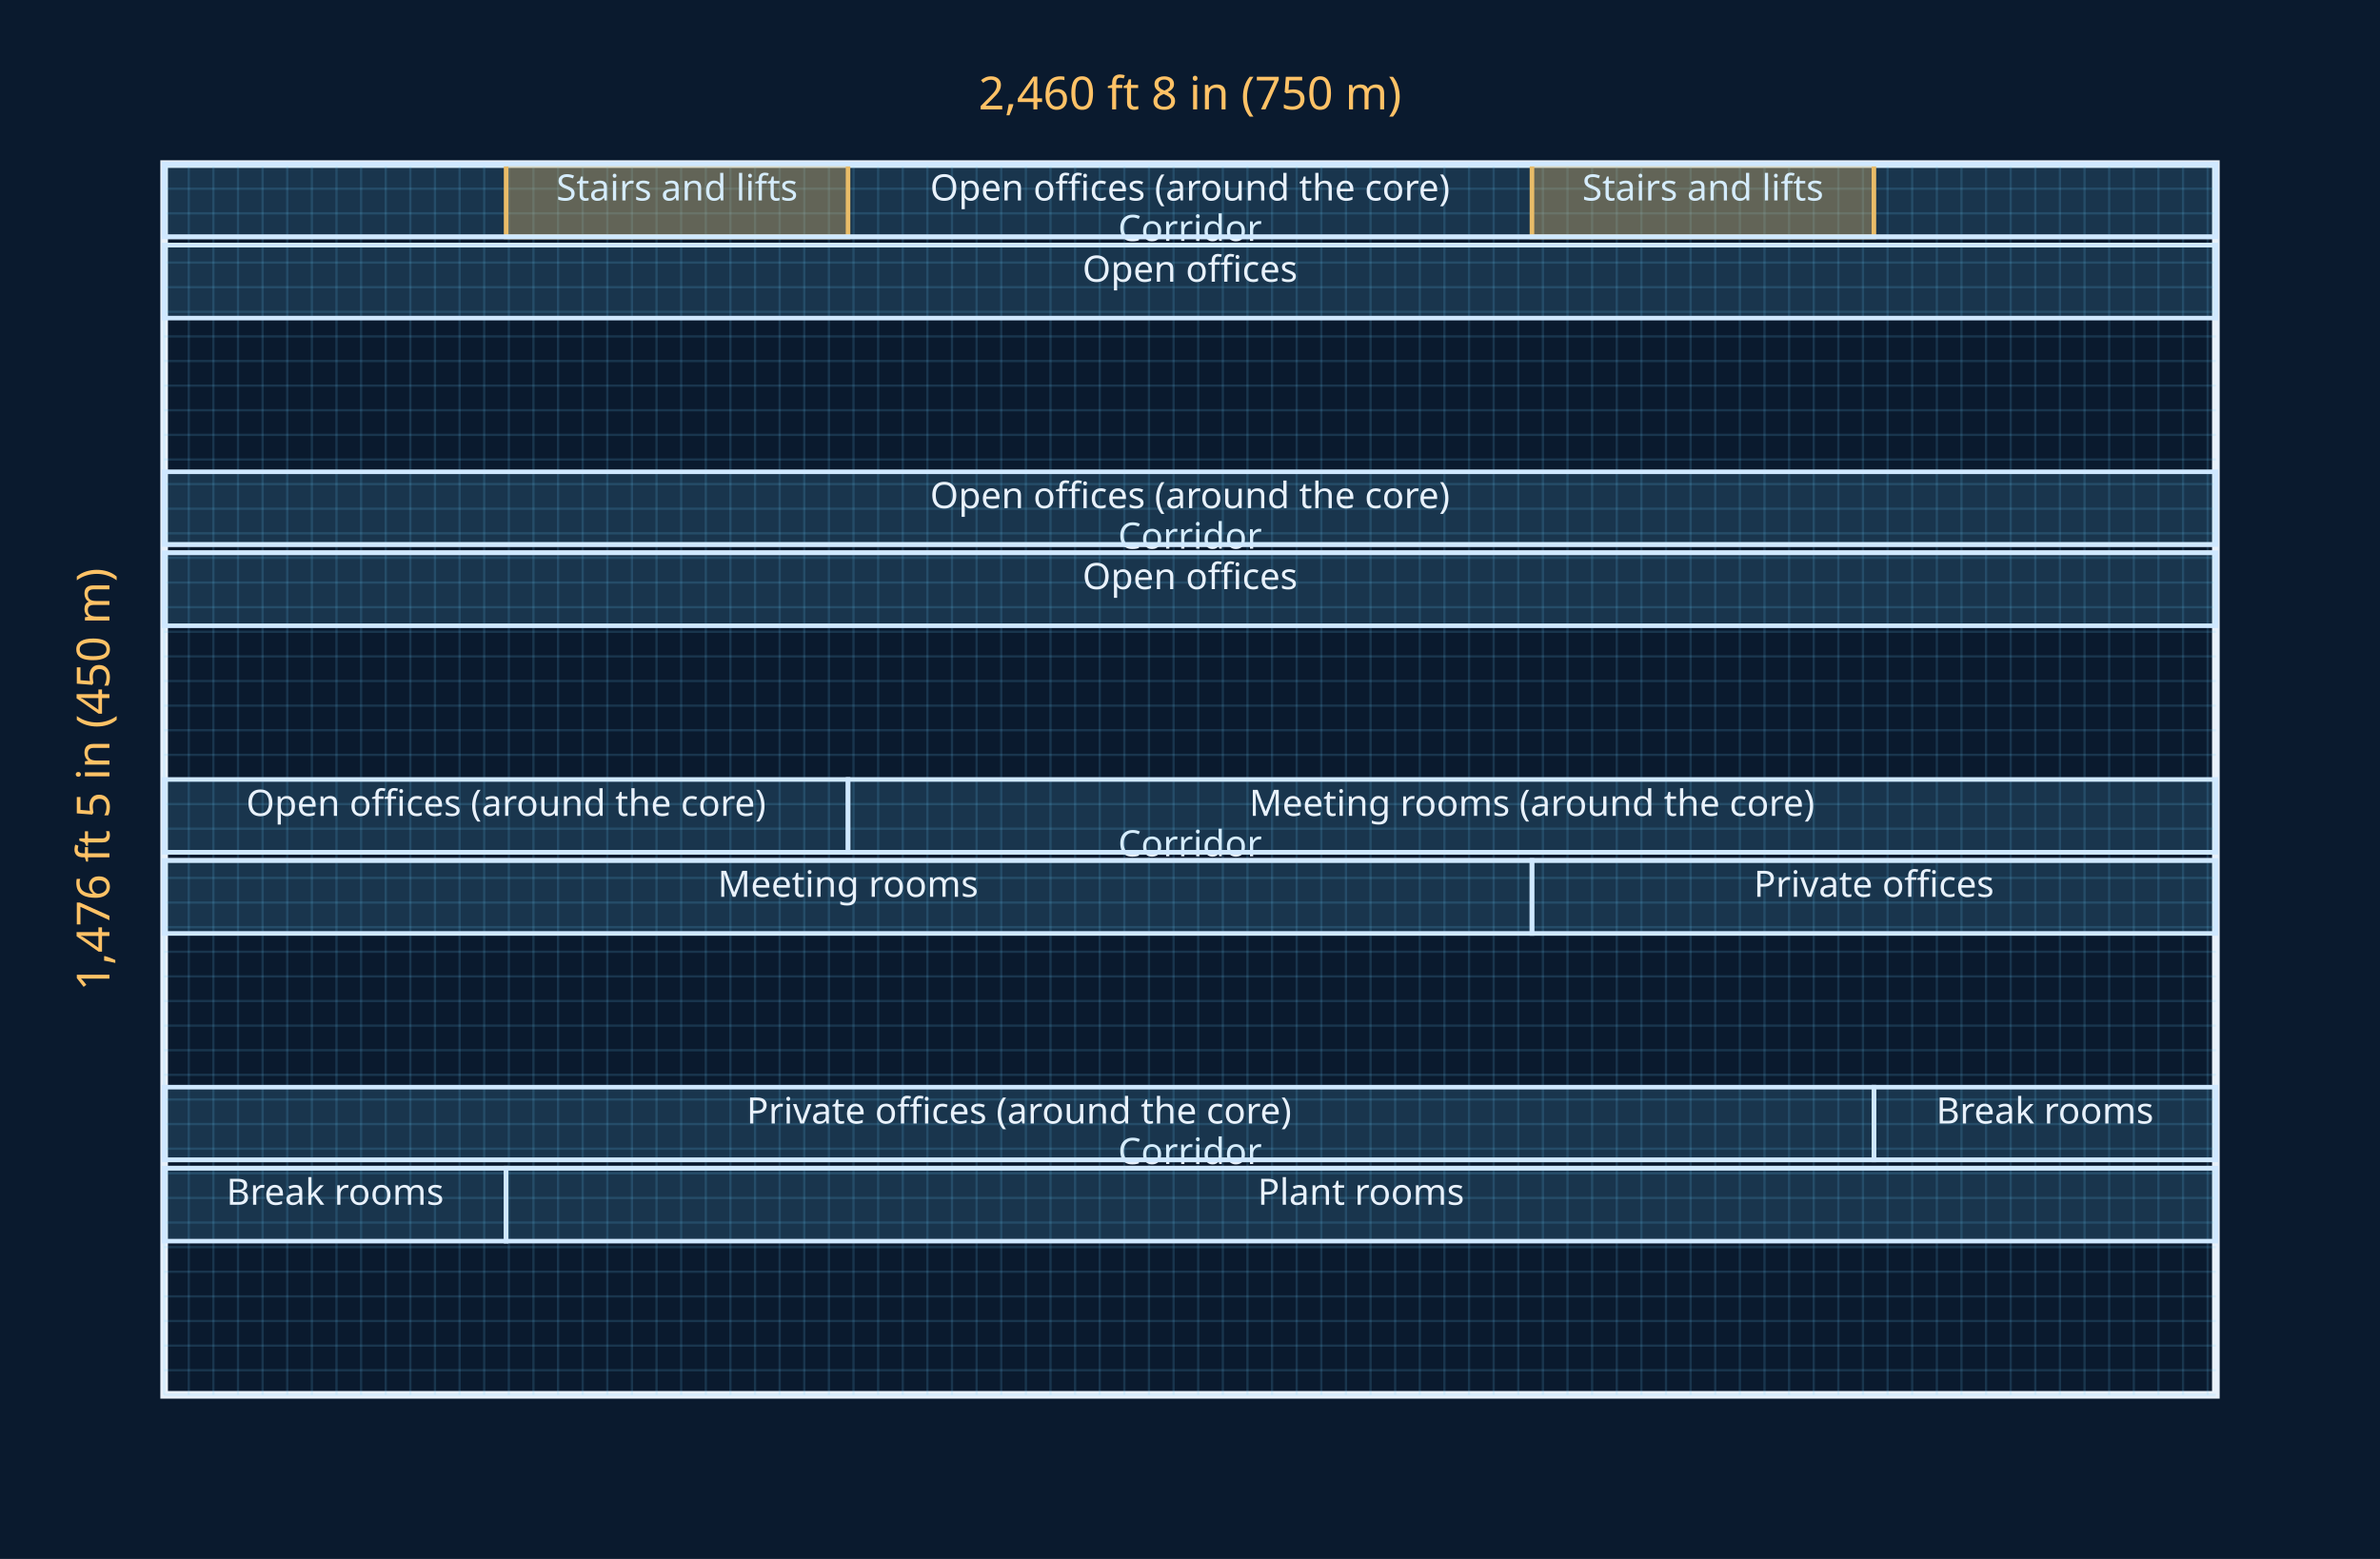
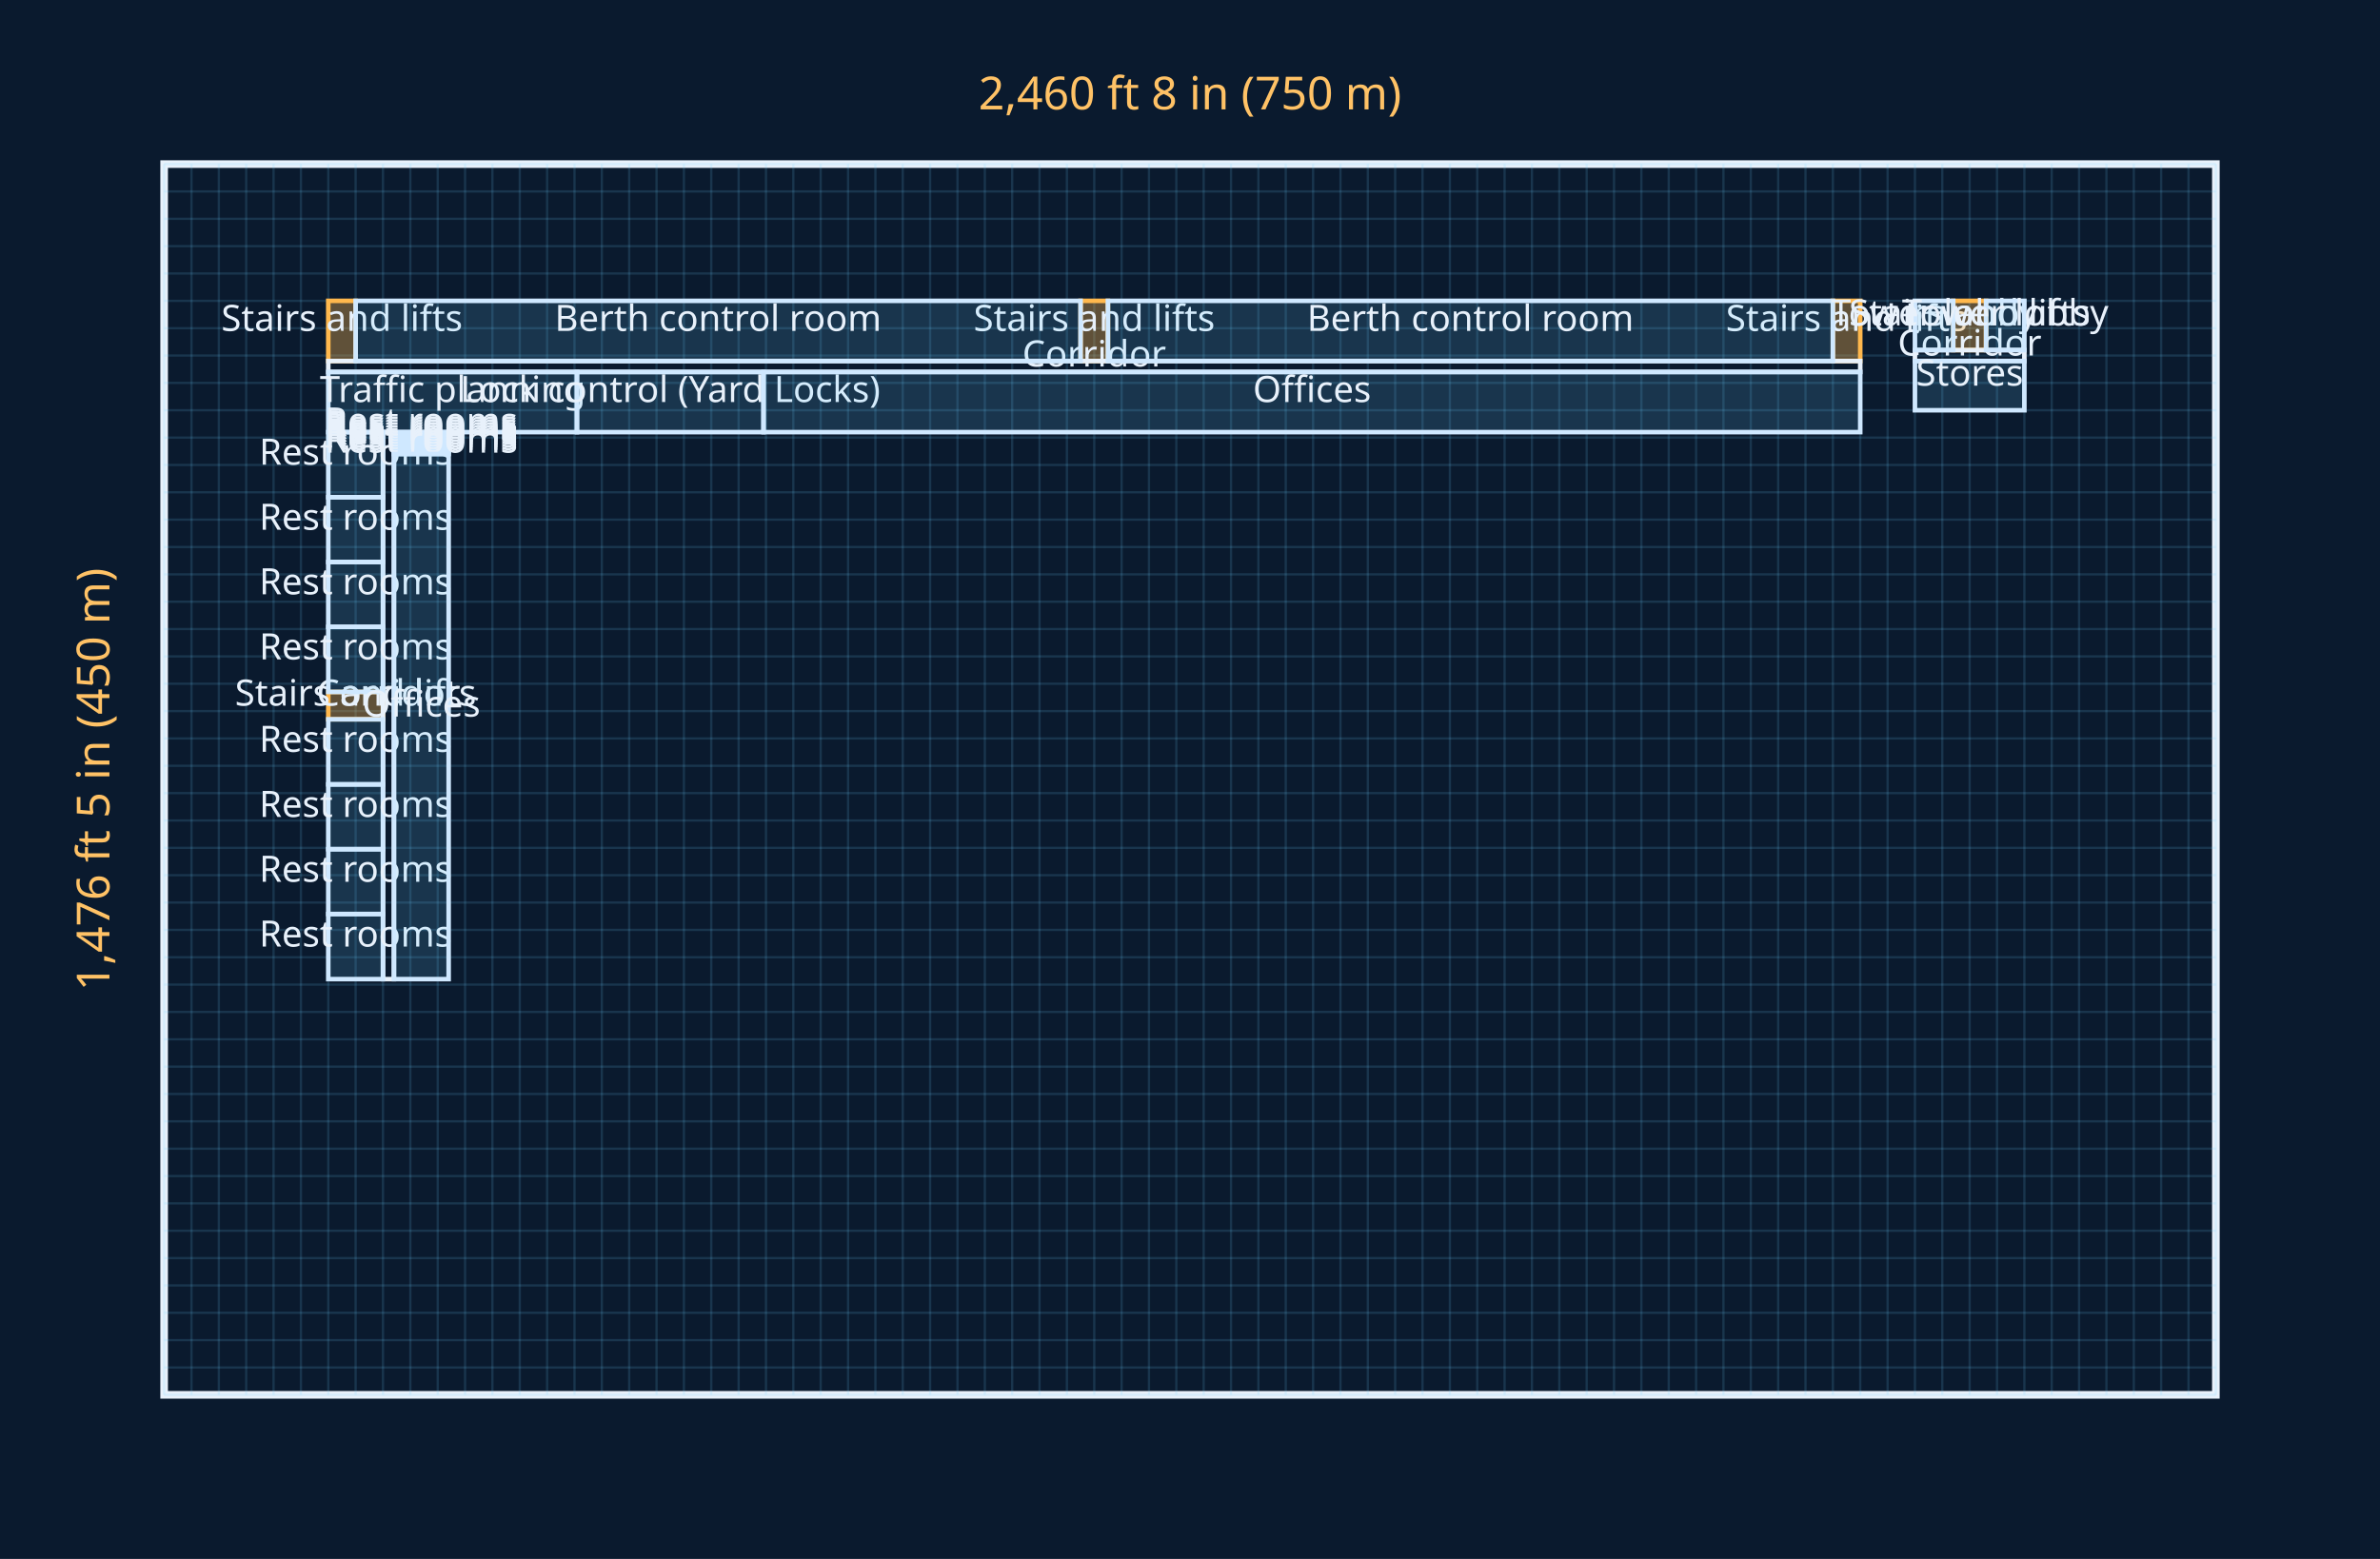
<svg xmlns="http://www.w3.org/2000/svg" viewBox="-60.0 -60.0 870.0 570.0" font-family="Segoe UI, sans-serif">
  <rect x="-60.0" y="-60.0" width="870.0" height="570.0" fill="#0a1a2e" />
  <rect x="0" y="0" width="750.0" height="450.0" fill="none" stroke="#e8f1fb" stroke-width="2.78" />
  <line x1="0.0" y1="0" x2="0.0" y2="450.0" stroke="#6fd0ff" stroke-opacity=".15" stroke-width="0.83" />
-   <line x1="9.0" y1="0" x2="9.0" y2="450.0" stroke="#6fd0ff" stroke-opacity=".15" stroke-width="0.83" />
-   <line x1="18.0" y1="0" x2="18.0" y2="450.0" stroke="#6fd0ff" stroke-opacity=".15" stroke-width="0.83" />
-   <line x1="27.0" y1="0" x2="27.0" y2="450.0" stroke="#6fd0ff" stroke-opacity=".15" stroke-width="0.83" />
-   <line x1="36.0" y1="0" x2="36.0" y2="450.0" stroke="#6fd0ff" stroke-opacity=".15" stroke-width="0.83" />
-   <line x1="45.0" y1="0" x2="45.0" y2="450.0" stroke="#6fd0ff" stroke-opacity=".15" stroke-width="0.83" />
-   <line x1="54.0" y1="0" x2="54.0" y2="450.0" stroke="#6fd0ff" stroke-opacity=".15" stroke-width="0.83" />
-   <line x1="63.0" y1="0" x2="63.0" y2="450.0" stroke="#6fd0ff" stroke-opacity=".15" stroke-width="0.83" />
-   <line x1="72.0" y1="0" x2="72.0" y2="450.0" stroke="#6fd0ff" stroke-opacity=".15" stroke-width="0.83" />
-   <line x1="81.0" y1="0" x2="81.0" y2="450.0" stroke="#6fd0ff" stroke-opacity=".15" stroke-width="0.83" />
+   <line x1="10.0" y1="0" x2="10.0" y2="450.0" stroke="#6fd0ff" stroke-opacity=".15" stroke-width="0.83" />
+   <line x1="20.0" y1="0" x2="20.0" y2="450.0" stroke="#6fd0ff" stroke-opacity=".15" stroke-width="0.83" />
+   <line x1="30.0" y1="0" x2="30.0" y2="450.0" stroke="#6fd0ff" stroke-opacity=".15" stroke-width="0.83" />
+   <line x1="40.0" y1="0" x2="40.0" y2="450.0" stroke="#6fd0ff" stroke-opacity=".15" stroke-width="0.83" />
+   <line x1="50.0" y1="0" x2="50.0" y2="450.0" stroke="#6fd0ff" stroke-opacity=".15" stroke-width="0.83" />
+   <line x1="60.0" y1="0" x2="60.0" y2="450.0" stroke="#6fd0ff" stroke-opacity=".15" stroke-width="0.83" />
+   <line x1="70.0" y1="0" x2="70.0" y2="450.0" stroke="#6fd0ff" stroke-opacity=".15" stroke-width="0.83" />
+   <line x1="80.0" y1="0" x2="80.0" y2="450.0" stroke="#6fd0ff" stroke-opacity=".15" stroke-width="0.83" />
  <line x1="90.0" y1="0" x2="90.0" y2="450.0" stroke="#6fd0ff" stroke-opacity=".15" stroke-width="0.83" />
-   <line x1="99.0" y1="0" x2="99.0" y2="450.0" stroke="#6fd0ff" stroke-opacity=".15" stroke-width="0.83" />
-   <line x1="108.0" y1="0" x2="108.0" y2="450.0" stroke="#6fd0ff" stroke-opacity=".15" stroke-width="0.83" />
-   <line x1="117.0" y1="0" x2="117.0" y2="450.0" stroke="#6fd0ff" stroke-opacity=".15" stroke-width="0.83" />
-   <line x1="126.0" y1="0" x2="126.0" y2="450.0" stroke="#6fd0ff" stroke-opacity=".15" stroke-width="0.83" />
-   <line x1="135.0" y1="0" x2="135.0" y2="450.0" stroke="#6fd0ff" stroke-opacity=".15" stroke-width="0.83" />
-   <line x1="144.0" y1="0" x2="144.0" y2="450.0" stroke="#6fd0ff" stroke-opacity=".15" stroke-width="0.83" />
-   <line x1="153.0" y1="0" x2="153.0" y2="450.0" stroke="#6fd0ff" stroke-opacity=".15" stroke-width="0.83" />
-   <line x1="162.0" y1="0" x2="162.0" y2="450.0" stroke="#6fd0ff" stroke-opacity=".15" stroke-width="0.83" />
-   <line x1="171.0" y1="0" x2="171.0" y2="450.0" stroke="#6fd0ff" stroke-opacity=".15" stroke-width="0.83" />
+   <line x1="100.0" y1="0" x2="100.0" y2="450.0" stroke="#6fd0ff" stroke-opacity=".15" stroke-width="0.83" />
+   <line x1="110.0" y1="0" x2="110.0" y2="450.0" stroke="#6fd0ff" stroke-opacity=".15" stroke-width="0.83" />
+   <line x1="120.0" y1="0" x2="120.0" y2="450.0" stroke="#6fd0ff" stroke-opacity=".15" stroke-width="0.83" />
+   <line x1="130.0" y1="0" x2="130.0" y2="450.0" stroke="#6fd0ff" stroke-opacity=".15" stroke-width="0.83" />
+   <line x1="140.0" y1="0" x2="140.0" y2="450.0" stroke="#6fd0ff" stroke-opacity=".15" stroke-width="0.83" />
+   <line x1="150.0" y1="0" x2="150.0" y2="450.0" stroke="#6fd0ff" stroke-opacity=".15" stroke-width="0.83" />
+   <line x1="160.0" y1="0" x2="160.0" y2="450.0" stroke="#6fd0ff" stroke-opacity=".15" stroke-width="0.83" />
+   <line x1="170.0" y1="0" x2="170.0" y2="450.0" stroke="#6fd0ff" stroke-opacity=".15" stroke-width="0.83" />
  <line x1="180.0" y1="0" x2="180.0" y2="450.0" stroke="#6fd0ff" stroke-opacity=".15" stroke-width="0.83" />
-   <line x1="189.0" y1="0" x2="189.0" y2="450.0" stroke="#6fd0ff" stroke-opacity=".15" stroke-width="0.83" />
-   <line x1="198.0" y1="0" x2="198.0" y2="450.0" stroke="#6fd0ff" stroke-opacity=".15" stroke-width="0.83" />
-   <line x1="207.0" y1="0" x2="207.0" y2="450.0" stroke="#6fd0ff" stroke-opacity=".15" stroke-width="0.83" />
-   <line x1="216.0" y1="0" x2="216.0" y2="450.0" stroke="#6fd0ff" stroke-opacity=".15" stroke-width="0.83" />
-   <line x1="225.0" y1="0" x2="225.0" y2="450.0" stroke="#6fd0ff" stroke-opacity=".15" stroke-width="0.83" />
-   <line x1="234.0" y1="0" x2="234.0" y2="450.0" stroke="#6fd0ff" stroke-opacity=".15" stroke-width="0.83" />
-   <line x1="243.0" y1="0" x2="243.0" y2="450.0" stroke="#6fd0ff" stroke-opacity=".15" stroke-width="0.83" />
-   <line x1="252.0" y1="0" x2="252.0" y2="450.0" stroke="#6fd0ff" stroke-opacity=".15" stroke-width="0.83" />
-   <line x1="261.0" y1="0" x2="261.0" y2="450.0" stroke="#6fd0ff" stroke-opacity=".15" stroke-width="0.83" />
+   <line x1="190.0" y1="0" x2="190.0" y2="450.0" stroke="#6fd0ff" stroke-opacity=".15" stroke-width="0.83" />
+   <line x1="200.0" y1="0" x2="200.0" y2="450.0" stroke="#6fd0ff" stroke-opacity=".15" stroke-width="0.83" />
+   <line x1="210.0" y1="0" x2="210.0" y2="450.0" stroke="#6fd0ff" stroke-opacity=".15" stroke-width="0.83" />
+   <line x1="220.0" y1="0" x2="220.0" y2="450.0" stroke="#6fd0ff" stroke-opacity=".15" stroke-width="0.83" />
+   <line x1="230.0" y1="0" x2="230.0" y2="450.0" stroke="#6fd0ff" stroke-opacity=".15" stroke-width="0.83" />
+   <line x1="240.0" y1="0" x2="240.0" y2="450.0" stroke="#6fd0ff" stroke-opacity=".15" stroke-width="0.83" />
+   <line x1="250.0" y1="0" x2="250.0" y2="450.0" stroke="#6fd0ff" stroke-opacity=".15" stroke-width="0.83" />
+   <line x1="260.0" y1="0" x2="260.0" y2="450.0" stroke="#6fd0ff" stroke-opacity=".15" stroke-width="0.83" />
  <line x1="270.0" y1="0" x2="270.0" y2="450.0" stroke="#6fd0ff" stroke-opacity=".15" stroke-width="0.83" />
-   <line x1="279.0" y1="0" x2="279.0" y2="450.0" stroke="#6fd0ff" stroke-opacity=".15" stroke-width="0.83" />
-   <line x1="288.0" y1="0" x2="288.0" y2="450.0" stroke="#6fd0ff" stroke-opacity=".15" stroke-width="0.83" />
-   <line x1="297.0" y1="0" x2="297.0" y2="450.0" stroke="#6fd0ff" stroke-opacity=".15" stroke-width="0.83" />
-   <line x1="306.0" y1="0" x2="306.0" y2="450.0" stroke="#6fd0ff" stroke-opacity=".15" stroke-width="0.83" />
-   <line x1="315.0" y1="0" x2="315.0" y2="450.0" stroke="#6fd0ff" stroke-opacity=".15" stroke-width="0.83" />
-   <line x1="324.0" y1="0" x2="324.0" y2="450.0" stroke="#6fd0ff" stroke-opacity=".15" stroke-width="0.83" />
-   <line x1="333.0" y1="0" x2="333.0" y2="450.0" stroke="#6fd0ff" stroke-opacity=".15" stroke-width="0.83" />
-   <line x1="342.0" y1="0" x2="342.0" y2="450.0" stroke="#6fd0ff" stroke-opacity=".15" stroke-width="0.83" />
-   <line x1="351.0" y1="0" x2="351.0" y2="450.0" stroke="#6fd0ff" stroke-opacity=".15" stroke-width="0.83" />
+   <line x1="280.0" y1="0" x2="280.0" y2="450.0" stroke="#6fd0ff" stroke-opacity=".15" stroke-width="0.83" />
+   <line x1="290.0" y1="0" x2="290.0" y2="450.0" stroke="#6fd0ff" stroke-opacity=".15" stroke-width="0.83" />
+   <line x1="300.0" y1="0" x2="300.0" y2="450.0" stroke="#6fd0ff" stroke-opacity=".15" stroke-width="0.83" />
+   <line x1="310.0" y1="0" x2="310.0" y2="450.0" stroke="#6fd0ff" stroke-opacity=".15" stroke-width="0.83" />
+   <line x1="320.0" y1="0" x2="320.0" y2="450.0" stroke="#6fd0ff" stroke-opacity=".15" stroke-width="0.83" />
+   <line x1="330.0" y1="0" x2="330.0" y2="450.0" stroke="#6fd0ff" stroke-opacity=".15" stroke-width="0.83" />
+   <line x1="340.0" y1="0" x2="340.0" y2="450.0" stroke="#6fd0ff" stroke-opacity=".15" stroke-width="0.83" />
+   <line x1="350.0" y1="0" x2="350.0" y2="450.0" stroke="#6fd0ff" stroke-opacity=".15" stroke-width="0.83" />
  <line x1="360.0" y1="0" x2="360.0" y2="450.0" stroke="#6fd0ff" stroke-opacity=".15" stroke-width="0.83" />
-   <line x1="369.0" y1="0" x2="369.0" y2="450.0" stroke="#6fd0ff" stroke-opacity=".15" stroke-width="0.83" />
-   <line x1="378.0" y1="0" x2="378.0" y2="450.0" stroke="#6fd0ff" stroke-opacity=".15" stroke-width="0.83" />
-   <line x1="387.0" y1="0" x2="387.0" y2="450.0" stroke="#6fd0ff" stroke-opacity=".15" stroke-width="0.83" />
-   <line x1="396.0" y1="0" x2="396.0" y2="450.0" stroke="#6fd0ff" stroke-opacity=".15" stroke-width="0.83" />
-   <line x1="405.0" y1="0" x2="405.0" y2="450.0" stroke="#6fd0ff" stroke-opacity=".15" stroke-width="0.83" />
-   <line x1="414.0" y1="0" x2="414.0" y2="450.0" stroke="#6fd0ff" stroke-opacity=".15" stroke-width="0.83" />
-   <line x1="423.0" y1="0" x2="423.0" y2="450.0" stroke="#6fd0ff" stroke-opacity=".15" stroke-width="0.83" />
-   <line x1="432.0" y1="0" x2="432.0" y2="450.0" stroke="#6fd0ff" stroke-opacity=".15" stroke-width="0.83" />
-   <line x1="441.0" y1="0" x2="441.0" y2="450.0" stroke="#6fd0ff" stroke-opacity=".15" stroke-width="0.83" />
+   <line x1="370.0" y1="0" x2="370.0" y2="450.0" stroke="#6fd0ff" stroke-opacity=".15" stroke-width="0.83" />
+   <line x1="380.0" y1="0" x2="380.0" y2="450.0" stroke="#6fd0ff" stroke-opacity=".15" stroke-width="0.83" />
+   <line x1="390.0" y1="0" x2="390.0" y2="450.0" stroke="#6fd0ff" stroke-opacity=".15" stroke-width="0.83" />
+   <line x1="400.0" y1="0" x2="400.0" y2="450.0" stroke="#6fd0ff" stroke-opacity=".15" stroke-width="0.83" />
+   <line x1="410.0" y1="0" x2="410.0" y2="450.0" stroke="#6fd0ff" stroke-opacity=".15" stroke-width="0.83" />
+   <line x1="420.0" y1="0" x2="420.0" y2="450.0" stroke="#6fd0ff" stroke-opacity=".15" stroke-width="0.83" />
+   <line x1="430.0" y1="0" x2="430.0" y2="450.0" stroke="#6fd0ff" stroke-opacity=".15" stroke-width="0.83" />
+   <line x1="440.0" y1="0" x2="440.0" y2="450.0" stroke="#6fd0ff" stroke-opacity=".15" stroke-width="0.83" />
  <line x1="450.0" y1="0" x2="450.0" y2="450.0" stroke="#6fd0ff" stroke-opacity=".15" stroke-width="0.83" />
-   <line x1="459.0" y1="0" x2="459.0" y2="450.0" stroke="#6fd0ff" stroke-opacity=".15" stroke-width="0.83" />
-   <line x1="468.0" y1="0" x2="468.0" y2="450.0" stroke="#6fd0ff" stroke-opacity=".15" stroke-width="0.83" />
-   <line x1="477.0" y1="0" x2="477.0" y2="450.0" stroke="#6fd0ff" stroke-opacity=".15" stroke-width="0.83" />
-   <line x1="486.0" y1="0" x2="486.0" y2="450.0" stroke="#6fd0ff" stroke-opacity=".15" stroke-width="0.83" />
-   <line x1="495.0" y1="0" x2="495.0" y2="450.0" stroke="#6fd0ff" stroke-opacity=".15" stroke-width="0.83" />
-   <line x1="504.0" y1="0" x2="504.0" y2="450.0" stroke="#6fd0ff" stroke-opacity=".15" stroke-width="0.83" />
-   <line x1="513.0" y1="0" x2="513.0" y2="450.0" stroke="#6fd0ff" stroke-opacity=".15" stroke-width="0.83" />
-   <line x1="522.0" y1="0" x2="522.0" y2="450.0" stroke="#6fd0ff" stroke-opacity=".15" stroke-width="0.83" />
-   <line x1="531.0" y1="0" x2="531.0" y2="450.0" stroke="#6fd0ff" stroke-opacity=".15" stroke-width="0.83" />
+   <line x1="460.0" y1="0" x2="460.0" y2="450.0" stroke="#6fd0ff" stroke-opacity=".15" stroke-width="0.83" />
+   <line x1="470.0" y1="0" x2="470.0" y2="450.0" stroke="#6fd0ff" stroke-opacity=".15" stroke-width="0.83" />
+   <line x1="480.0" y1="0" x2="480.0" y2="450.0" stroke="#6fd0ff" stroke-opacity=".15" stroke-width="0.83" />
+   <line x1="490.0" y1="0" x2="490.0" y2="450.0" stroke="#6fd0ff" stroke-opacity=".15" stroke-width="0.83" />
+   <line x1="500.0" y1="0" x2="500.0" y2="450.0" stroke="#6fd0ff" stroke-opacity=".15" stroke-width="0.83" />
+   <line x1="510.0" y1="0" x2="510.0" y2="450.0" stroke="#6fd0ff" stroke-opacity=".15" stroke-width="0.83" />
+   <line x1="520.0" y1="0" x2="520.0" y2="450.0" stroke="#6fd0ff" stroke-opacity=".15" stroke-width="0.83" />
+   <line x1="530.0" y1="0" x2="530.0" y2="450.0" stroke="#6fd0ff" stroke-opacity=".15" stroke-width="0.83" />
  <line x1="540.0" y1="0" x2="540.0" y2="450.0" stroke="#6fd0ff" stroke-opacity=".15" stroke-width="0.83" />
-   <line x1="549.0" y1="0" x2="549.0" y2="450.0" stroke="#6fd0ff" stroke-opacity=".15" stroke-width="0.83" />
-   <line x1="558.0" y1="0" x2="558.0" y2="450.0" stroke="#6fd0ff" stroke-opacity=".15" stroke-width="0.83" />
-   <line x1="567.0" y1="0" x2="567.0" y2="450.0" stroke="#6fd0ff" stroke-opacity=".15" stroke-width="0.83" />
-   <line x1="576.0" y1="0" x2="576.0" y2="450.0" stroke="#6fd0ff" stroke-opacity=".15" stroke-width="0.83" />
-   <line x1="585.0" y1="0" x2="585.0" y2="450.0" stroke="#6fd0ff" stroke-opacity=".15" stroke-width="0.83" />
-   <line x1="594.0" y1="0" x2="594.0" y2="450.0" stroke="#6fd0ff" stroke-opacity=".15" stroke-width="0.83" />
-   <line x1="603.0" y1="0" x2="603.0" y2="450.0" stroke="#6fd0ff" stroke-opacity=".15" stroke-width="0.83" />
-   <line x1="612.0" y1="0" x2="612.0" y2="450.0" stroke="#6fd0ff" stroke-opacity=".15" stroke-width="0.83" />
-   <line x1="621.0" y1="0" x2="621.0" y2="450.0" stroke="#6fd0ff" stroke-opacity=".15" stroke-width="0.83" />
+   <line x1="550.0" y1="0" x2="550.0" y2="450.0" stroke="#6fd0ff" stroke-opacity=".15" stroke-width="0.83" />
+   <line x1="560.0" y1="0" x2="560.0" y2="450.0" stroke="#6fd0ff" stroke-opacity=".15" stroke-width="0.83" />
+   <line x1="570.0" y1="0" x2="570.0" y2="450.0" stroke="#6fd0ff" stroke-opacity=".15" stroke-width="0.83" />
+   <line x1="580.0" y1="0" x2="580.0" y2="450.0" stroke="#6fd0ff" stroke-opacity=".15" stroke-width="0.83" />
+   <line x1="590.0" y1="0" x2="590.0" y2="450.0" stroke="#6fd0ff" stroke-opacity=".15" stroke-width="0.83" />
+   <line x1="600.0" y1="0" x2="600.0" y2="450.0" stroke="#6fd0ff" stroke-opacity=".15" stroke-width="0.83" />
+   <line x1="610.0" y1="0" x2="610.0" y2="450.0" stroke="#6fd0ff" stroke-opacity=".15" stroke-width="0.83" />
+   <line x1="620.0" y1="0" x2="620.0" y2="450.0" stroke="#6fd0ff" stroke-opacity=".15" stroke-width="0.83" />
  <line x1="630.0" y1="0" x2="630.0" y2="450.0" stroke="#6fd0ff" stroke-opacity=".15" stroke-width="0.83" />
-   <line x1="639.0" y1="0" x2="639.0" y2="450.0" stroke="#6fd0ff" stroke-opacity=".15" stroke-width="0.83" />
-   <line x1="648.0" y1="0" x2="648.0" y2="450.0" stroke="#6fd0ff" stroke-opacity=".15" stroke-width="0.83" />
-   <line x1="657.0" y1="0" x2="657.0" y2="450.0" stroke="#6fd0ff" stroke-opacity=".15" stroke-width="0.83" />
-   <line x1="666.0" y1="0" x2="666.0" y2="450.0" stroke="#6fd0ff" stroke-opacity=".15" stroke-width="0.83" />
-   <line x1="675.0" y1="0" x2="675.0" y2="450.0" stroke="#6fd0ff" stroke-opacity=".15" stroke-width="0.83" />
-   <line x1="684.0" y1="0" x2="684.0" y2="450.0" stroke="#6fd0ff" stroke-opacity=".15" stroke-width="0.83" />
-   <line x1="693.0" y1="0" x2="693.0" y2="450.0" stroke="#6fd0ff" stroke-opacity=".15" stroke-width="0.83" />
-   <line x1="702.0" y1="0" x2="702.0" y2="450.0" stroke="#6fd0ff" stroke-opacity=".15" stroke-width="0.83" />
-   <line x1="711.0" y1="0" x2="711.0" y2="450.0" stroke="#6fd0ff" stroke-opacity=".15" stroke-width="0.83" />
+   <line x1="640.0" y1="0" x2="640.0" y2="450.0" stroke="#6fd0ff" stroke-opacity=".15" stroke-width="0.83" />
+   <line x1="650.0" y1="0" x2="650.0" y2="450.0" stroke="#6fd0ff" stroke-opacity=".15" stroke-width="0.83" />
+   <line x1="660.0" y1="0" x2="660.0" y2="450.0" stroke="#6fd0ff" stroke-opacity=".15" stroke-width="0.83" />
+   <line x1="670.0" y1="0" x2="670.0" y2="450.0" stroke="#6fd0ff" stroke-opacity=".15" stroke-width="0.83" />
+   <line x1="680.0" y1="0" x2="680.0" y2="450.0" stroke="#6fd0ff" stroke-opacity=".15" stroke-width="0.83" />
+   <line x1="690.0" y1="0" x2="690.0" y2="450.0" stroke="#6fd0ff" stroke-opacity=".15" stroke-width="0.83" />
+   <line x1="700.0" y1="0" x2="700.0" y2="450.0" stroke="#6fd0ff" stroke-opacity=".15" stroke-width="0.83" />
+   <line x1="710.0" y1="0" x2="710.0" y2="450.0" stroke="#6fd0ff" stroke-opacity=".15" stroke-width="0.83" />
  <line x1="720.0" y1="0" x2="720.0" y2="450.0" stroke="#6fd0ff" stroke-opacity=".15" stroke-width="0.83" />
-   <line x1="729.0" y1="0" x2="729.0" y2="450.0" stroke="#6fd0ff" stroke-opacity=".15" stroke-width="0.83" />
-   <line x1="738.0" y1="0" x2="738.0" y2="450.0" stroke="#6fd0ff" stroke-opacity=".15" stroke-width="0.83" />
-   <line x1="747.0" y1="0" x2="747.0" y2="450.0" stroke="#6fd0ff" stroke-opacity=".15" stroke-width="0.83" />
+   <line x1="730.0" y1="0" x2="730.0" y2="450.0" stroke="#6fd0ff" stroke-opacity=".15" stroke-width="0.83" />
+   <line x1="740.0" y1="0" x2="740.0" y2="450.0" stroke="#6fd0ff" stroke-opacity=".15" stroke-width="0.83" />
+   <line x1="750.0" y1="0" x2="750.0" y2="450.0" stroke="#6fd0ff" stroke-opacity=".15" stroke-width="0.83" />
  <line x1="0" y1="0.0" x2="750.0" y2="0.0" stroke="#6fd0ff" stroke-opacity=".15" stroke-width="0.83" />
-   <line x1="0" y1="9.0" x2="750.0" y2="9.0" stroke="#6fd0ff" stroke-opacity=".15" stroke-width="0.83" />
-   <line x1="0" y1="18.0" x2="750.0" y2="18.0" stroke="#6fd0ff" stroke-opacity=".15" stroke-width="0.83" />
-   <line x1="0" y1="27.0" x2="750.0" y2="27.0" stroke="#6fd0ff" stroke-opacity=".15" stroke-width="0.83" />
-   <line x1="0" y1="36.0" x2="750.0" y2="36.0" stroke="#6fd0ff" stroke-opacity=".15" stroke-width="0.83" />
-   <line x1="0" y1="45.0" x2="750.0" y2="45.0" stroke="#6fd0ff" stroke-opacity=".15" stroke-width="0.83" />
-   <line x1="0" y1="54.0" x2="750.0" y2="54.0" stroke="#6fd0ff" stroke-opacity=".15" stroke-width="0.83" />
-   <line x1="0" y1="63.0" x2="750.0" y2="63.0" stroke="#6fd0ff" stroke-opacity=".15" stroke-width="0.83" />
-   <line x1="0" y1="72.0" x2="750.0" y2="72.0" stroke="#6fd0ff" stroke-opacity=".15" stroke-width="0.83" />
-   <line x1="0" y1="81.0" x2="750.0" y2="81.0" stroke="#6fd0ff" stroke-opacity=".15" stroke-width="0.83" />
+   <line x1="0" y1="10.0" x2="750.0" y2="10.0" stroke="#6fd0ff" stroke-opacity=".15" stroke-width="0.83" />
+   <line x1="0" y1="20.0" x2="750.0" y2="20.0" stroke="#6fd0ff" stroke-opacity=".15" stroke-width="0.83" />
+   <line x1="0" y1="30.0" x2="750.0" y2="30.0" stroke="#6fd0ff" stroke-opacity=".15" stroke-width="0.83" />
+   <line x1="0" y1="40.0" x2="750.0" y2="40.0" stroke="#6fd0ff" stroke-opacity=".15" stroke-width="0.83" />
+   <line x1="0" y1="50.0" x2="750.0" y2="50.0" stroke="#6fd0ff" stroke-opacity=".15" stroke-width="0.83" />
+   <line x1="0" y1="60.0" x2="750.0" y2="60.0" stroke="#6fd0ff" stroke-opacity=".15" stroke-width="0.83" />
+   <line x1="0" y1="70.0" x2="750.0" y2="70.0" stroke="#6fd0ff" stroke-opacity=".15" stroke-width="0.83" />
+   <line x1="0" y1="80.0" x2="750.0" y2="80.0" stroke="#6fd0ff" stroke-opacity=".15" stroke-width="0.83" />
  <line x1="0" y1="90.0" x2="750.0" y2="90.0" stroke="#6fd0ff" stroke-opacity=".15" stroke-width="0.83" />
-   <line x1="0" y1="99.0" x2="750.0" y2="99.0" stroke="#6fd0ff" stroke-opacity=".15" stroke-width="0.83" />
-   <line x1="0" y1="108.0" x2="750.0" y2="108.0" stroke="#6fd0ff" stroke-opacity=".15" stroke-width="0.83" />
-   <line x1="0" y1="117.0" x2="750.0" y2="117.0" stroke="#6fd0ff" stroke-opacity=".15" stroke-width="0.83" />
-   <line x1="0" y1="126.0" x2="750.0" y2="126.0" stroke="#6fd0ff" stroke-opacity=".15" stroke-width="0.83" />
-   <line x1="0" y1="135.0" x2="750.0" y2="135.0" stroke="#6fd0ff" stroke-opacity=".15" stroke-width="0.83" />
-   <line x1="0" y1="144.0" x2="750.0" y2="144.0" stroke="#6fd0ff" stroke-opacity=".15" stroke-width="0.83" />
-   <line x1="0" y1="153.0" x2="750.0" y2="153.0" stroke="#6fd0ff" stroke-opacity=".15" stroke-width="0.83" />
-   <line x1="0" y1="162.0" x2="750.0" y2="162.0" stroke="#6fd0ff" stroke-opacity=".15" stroke-width="0.83" />
-   <line x1="0" y1="171.0" x2="750.0" y2="171.0" stroke="#6fd0ff" stroke-opacity=".15" stroke-width="0.83" />
+   <line x1="0" y1="100.0" x2="750.0" y2="100.0" stroke="#6fd0ff" stroke-opacity=".15" stroke-width="0.83" />
+   <line x1="0" y1="110.0" x2="750.0" y2="110.0" stroke="#6fd0ff" stroke-opacity=".15" stroke-width="0.83" />
+   <line x1="0" y1="120.0" x2="750.0" y2="120.0" stroke="#6fd0ff" stroke-opacity=".15" stroke-width="0.83" />
+   <line x1="0" y1="130.0" x2="750.0" y2="130.0" stroke="#6fd0ff" stroke-opacity=".15" stroke-width="0.83" />
+   <line x1="0" y1="140.0" x2="750.0" y2="140.0" stroke="#6fd0ff" stroke-opacity=".15" stroke-width="0.83" />
+   <line x1="0" y1="150.0" x2="750.0" y2="150.0" stroke="#6fd0ff" stroke-opacity=".15" stroke-width="0.83" />
+   <line x1="0" y1="160.0" x2="750.0" y2="160.0" stroke="#6fd0ff" stroke-opacity=".15" stroke-width="0.83" />
+   <line x1="0" y1="170.0" x2="750.0" y2="170.0" stroke="#6fd0ff" stroke-opacity=".15" stroke-width="0.83" />
  <line x1="0" y1="180.0" x2="750.0" y2="180.0" stroke="#6fd0ff" stroke-opacity=".15" stroke-width="0.83" />
-   <line x1="0" y1="189.0" x2="750.0" y2="189.0" stroke="#6fd0ff" stroke-opacity=".15" stroke-width="0.83" />
-   <line x1="0" y1="198.0" x2="750.0" y2="198.0" stroke="#6fd0ff" stroke-opacity=".15" stroke-width="0.83" />
-   <line x1="0" y1="207.0" x2="750.0" y2="207.0" stroke="#6fd0ff" stroke-opacity=".15" stroke-width="0.83" />
-   <line x1="0" y1="216.0" x2="750.0" y2="216.0" stroke="#6fd0ff" stroke-opacity=".15" stroke-width="0.83" />
-   <line x1="0" y1="225.0" x2="750.0" y2="225.0" stroke="#6fd0ff" stroke-opacity=".15" stroke-width="0.83" />
-   <line x1="0" y1="234.0" x2="750.0" y2="234.0" stroke="#6fd0ff" stroke-opacity=".15" stroke-width="0.83" />
-   <line x1="0" y1="243.0" x2="750.0" y2="243.0" stroke="#6fd0ff" stroke-opacity=".15" stroke-width="0.83" />
-   <line x1="0" y1="252.0" x2="750.0" y2="252.0" stroke="#6fd0ff" stroke-opacity=".15" stroke-width="0.83" />
-   <line x1="0" y1="261.0" x2="750.0" y2="261.0" stroke="#6fd0ff" stroke-opacity=".15" stroke-width="0.83" />
+   <line x1="0" y1="190.0" x2="750.0" y2="190.0" stroke="#6fd0ff" stroke-opacity=".15" stroke-width="0.83" />
+   <line x1="0" y1="200.0" x2="750.0" y2="200.0" stroke="#6fd0ff" stroke-opacity=".15" stroke-width="0.83" />
+   <line x1="0" y1="210.0" x2="750.0" y2="210.0" stroke="#6fd0ff" stroke-opacity=".15" stroke-width="0.83" />
+   <line x1="0" y1="220.0" x2="750.0" y2="220.0" stroke="#6fd0ff" stroke-opacity=".15" stroke-width="0.83" />
+   <line x1="0" y1="230.0" x2="750.0" y2="230.0" stroke="#6fd0ff" stroke-opacity=".15" stroke-width="0.83" />
+   <line x1="0" y1="240.0" x2="750.0" y2="240.0" stroke="#6fd0ff" stroke-opacity=".15" stroke-width="0.83" />
+   <line x1="0" y1="250.0" x2="750.0" y2="250.0" stroke="#6fd0ff" stroke-opacity=".15" stroke-width="0.83" />
+   <line x1="0" y1="260.0" x2="750.0" y2="260.0" stroke="#6fd0ff" stroke-opacity=".15" stroke-width="0.83" />
  <line x1="0" y1="270.0" x2="750.0" y2="270.0" stroke="#6fd0ff" stroke-opacity=".15" stroke-width="0.83" />
-   <line x1="0" y1="279.0" x2="750.0" y2="279.0" stroke="#6fd0ff" stroke-opacity=".15" stroke-width="0.83" />
-   <line x1="0" y1="288.0" x2="750.0" y2="288.0" stroke="#6fd0ff" stroke-opacity=".15" stroke-width="0.83" />
-   <line x1="0" y1="297.0" x2="750.0" y2="297.0" stroke="#6fd0ff" stroke-opacity=".15" stroke-width="0.83" />
-   <line x1="0" y1="306.0" x2="750.0" y2="306.0" stroke="#6fd0ff" stroke-opacity=".15" stroke-width="0.83" />
-   <line x1="0" y1="315.0" x2="750.0" y2="315.0" stroke="#6fd0ff" stroke-opacity=".15" stroke-width="0.83" />
-   <line x1="0" y1="324.0" x2="750.0" y2="324.0" stroke="#6fd0ff" stroke-opacity=".15" stroke-width="0.83" />
-   <line x1="0" y1="333.0" x2="750.0" y2="333.0" stroke="#6fd0ff" stroke-opacity=".15" stroke-width="0.83" />
-   <line x1="0" y1="342.0" x2="750.0" y2="342.0" stroke="#6fd0ff" stroke-opacity=".15" stroke-width="0.83" />
-   <line x1="0" y1="351.0" x2="750.0" y2="351.0" stroke="#6fd0ff" stroke-opacity=".15" stroke-width="0.83" />
+   <line x1="0" y1="280.0" x2="750.0" y2="280.0" stroke="#6fd0ff" stroke-opacity=".15" stroke-width="0.83" />
+   <line x1="0" y1="290.0" x2="750.0" y2="290.0" stroke="#6fd0ff" stroke-opacity=".15" stroke-width="0.83" />
+   <line x1="0" y1="300.0" x2="750.0" y2="300.0" stroke="#6fd0ff" stroke-opacity=".15" stroke-width="0.83" />
+   <line x1="0" y1="310.0" x2="750.0" y2="310.0" stroke="#6fd0ff" stroke-opacity=".15" stroke-width="0.83" />
+   <line x1="0" y1="320.0" x2="750.0" y2="320.0" stroke="#6fd0ff" stroke-opacity=".15" stroke-width="0.83" />
+   <line x1="0" y1="330.0" x2="750.0" y2="330.0" stroke="#6fd0ff" stroke-opacity=".15" stroke-width="0.83" />
+   <line x1="0" y1="340.0" x2="750.0" y2="340.0" stroke="#6fd0ff" stroke-opacity=".15" stroke-width="0.83" />
+   <line x1="0" y1="350.0" x2="750.0" y2="350.0" stroke="#6fd0ff" stroke-opacity=".15" stroke-width="0.83" />
  <line x1="0" y1="360.0" x2="750.0" y2="360.0" stroke="#6fd0ff" stroke-opacity=".15" stroke-width="0.83" />
-   <line x1="0" y1="369.0" x2="750.0" y2="369.0" stroke="#6fd0ff" stroke-opacity=".15" stroke-width="0.83" />
-   <line x1="0" y1="378.0" x2="750.0" y2="378.0" stroke="#6fd0ff" stroke-opacity=".15" stroke-width="0.83" />
-   <line x1="0" y1="387.0" x2="750.0" y2="387.0" stroke="#6fd0ff" stroke-opacity=".15" stroke-width="0.83" />
-   <line x1="0" y1="396.0" x2="750.0" y2="396.0" stroke="#6fd0ff" stroke-opacity=".15" stroke-width="0.83" />
-   <line x1="0" y1="405.0" x2="750.0" y2="405.0" stroke="#6fd0ff" stroke-opacity=".15" stroke-width="0.83" />
-   <line x1="0" y1="414.0" x2="750.0" y2="414.0" stroke="#6fd0ff" stroke-opacity=".15" stroke-width="0.83" />
-   <line x1="0" y1="423.0" x2="750.0" y2="423.0" stroke="#6fd0ff" stroke-opacity=".15" stroke-width="0.83" />
-   <line x1="0" y1="432.0" x2="750.0" y2="432.0" stroke="#6fd0ff" stroke-opacity=".15" stroke-width="0.83" />
-   <line x1="0" y1="441.0" x2="750.0" y2="441.0" stroke="#6fd0ff" stroke-opacity=".15" stroke-width="0.83" />
+   <line x1="0" y1="370.0" x2="750.0" y2="370.0" stroke="#6fd0ff" stroke-opacity=".15" stroke-width="0.83" />
+   <line x1="0" y1="380.0" x2="750.0" y2="380.0" stroke="#6fd0ff" stroke-opacity=".15" stroke-width="0.83" />
+   <line x1="0" y1="390.0" x2="750.0" y2="390.0" stroke="#6fd0ff" stroke-opacity=".15" stroke-width="0.83" />
+   <line x1="0" y1="400.0" x2="750.0" y2="400.0" stroke="#6fd0ff" stroke-opacity=".15" stroke-width="0.83" />
+   <line x1="0" y1="410.0" x2="750.0" y2="410.0" stroke="#6fd0ff" stroke-opacity=".15" stroke-width="0.83" />
+   <line x1="0" y1="420.0" x2="750.0" y2="420.0" stroke="#6fd0ff" stroke-opacity=".15" stroke-width="0.83" />
+   <line x1="0" y1="430.0" x2="750.0" y2="430.0" stroke="#6fd0ff" stroke-opacity=".15" stroke-width="0.83" />
+   <line x1="0" y1="440.0" x2="750.0" y2="440.0" stroke="#6fd0ff" stroke-opacity=".15" stroke-width="0.83" />
  <line x1="0" y1="450.0" x2="750.0" y2="450.0" stroke="#6fd0ff" stroke-opacity=".15" stroke-width="0.83" />
-   <polygon points="125.0,0.0 250.0,0.0 250.0,26.6 125.0,26.6" fill="rgba(255,184,77,.35)" stroke="#ffb84d" stroke-width="1.67" />
-   <text x="187.5" y="13.3" font-size="13.3" fill="#e8f1fb" text-anchor="middle">Stairs and lifts</text>
-   <polygon points="500.0,0.0 625.0,0.0 625.0,26.6 500.0,26.6" fill="rgba(255,184,77,.35)" stroke="#ffb84d" stroke-width="1.67" />
-   <text x="562.5" y="13.3" font-size="13.3" fill="#e8f1fb" text-anchor="middle">Stairs and lifts</text>
-   <polygon points="0.0,26.6 750.0,26.6 750.0,29.6 0.0,29.6" fill="none" stroke="#e8f1fb" stroke-width="1.67" />
-   <text x="375.0" y="28.1" font-size="13.3" fill="#e8f1fb" text-anchor="middle">Corridor</text>
-   <polygon points="0.0,139.1 750.0,139.1 750.0,142.1 0.0,142.1" fill="none" stroke="#e8f1fb" stroke-width="1.67" />
-   <text x="375.0" y="140.6" font-size="13.3" fill="#e8f1fb" text-anchor="middle">Corridor</text>
-   <polygon points="0.0,251.6 750.0,251.6 750.0,254.6 0.0,254.6" fill="none" stroke="#e8f1fb" stroke-width="1.67" />
-   <text x="375.0" y="253.1" font-size="13.3" fill="#e8f1fb" text-anchor="middle">Corridor</text>
-   <polygon points="0.0,364.1 750.0,364.1 750.0,367.1 0.0,367.1" fill="none" stroke="#e8f1fb" stroke-width="1.67" />
-   <text x="375.0" y="365.6" font-size="13.3" fill="#e8f1fb" text-anchor="middle">Corridor</text>
-   <polygon points="0.0,0.0 750.0,0.0 750.0,26.6 0.0,26.6" fill="rgba(111,208,255,.15)" stroke="#cfe8ff" stroke-width="1.67" />
-   <text x="375.0" y="13.3" font-size="13.3" fill="#e8f1fb" text-anchor="middle">Open offices (around the core)</text>
-   <polygon points="0.0,29.6 750.0,29.6 750.0,56.3 0.0,56.3" fill="rgba(111,208,255,.15)" stroke="#cfe8ff" stroke-width="1.67" />
-   <text x="375.0" y="43.0" font-size="13.3" fill="#e8f1fb" text-anchor="middle">Open offices</text>
-   <polygon points="0.0,112.5 750.0,112.5 750.0,139.1 0.0,139.1" fill="rgba(111,208,255,.15)" stroke="#cfe8ff" stroke-width="1.67" />
-   <text x="375.0" y="125.8" font-size="13.3" fill="#e8f1fb" text-anchor="middle">Open offices (around the core)</text>
-   <polygon points="0.0,142.1 750.0,142.1 750.0,168.8 0.0,168.8" fill="rgba(111,208,255,.15)" stroke="#cfe8ff" stroke-width="1.67" />
-   <text x="375.0" y="155.4" font-size="13.3" fill="#e8f1fb" text-anchor="middle">Open offices</text>
-   <polygon points="0.0,225.0 250.0,225.0 250.0,251.6 0.0,251.6" fill="rgba(111,208,255,.15)" stroke="#cfe8ff" stroke-width="1.67" />
-   <text x="125.0" y="238.3" font-size="13.3" fill="#e8f1fb" text-anchor="middle">Open offices (around the core)</text>
-   <polygon points="250.0,225.0 750.0,225.0 750.0,251.6 250.0,251.6" fill="rgba(111,208,255,.15)" stroke="#cfe8ff" stroke-width="1.67" />
-   <text x="500.0" y="238.3" font-size="13.3" fill="#e8f1fb" text-anchor="middle">Meeting rooms (around the core)</text>
-   <polygon points="0.0,254.6 500.0,254.6 500.0,281.3 0.0,281.3" fill="rgba(111,208,255,.15)" stroke="#cfe8ff" stroke-width="1.67" />
-   <text x="250.0" y="267.9" font-size="13.3" fill="#e8f1fb" text-anchor="middle">Meeting rooms</text>
-   <polygon points="500.0,254.6 750.0,254.6 750.0,281.3 500.0,281.3" fill="rgba(111,208,255,.15)" stroke="#cfe8ff" stroke-width="1.67" />
-   <text x="625.0" y="267.9" font-size="13.3" fill="#e8f1fb" text-anchor="middle">Private offices</text>
-   <polygon points="0.0,337.5 625.0,337.5 625.0,364.1 0.0,364.1" fill="rgba(111,208,255,.15)" stroke="#cfe8ff" stroke-width="1.67" />
-   <text x="312.5" y="350.8" font-size="13.3" fill="#e8f1fb" text-anchor="middle">Private offices (around the core)</text>
-   <polygon points="625.0,337.5 750.0,337.5 750.0,364.1 625.0,364.1" fill="rgba(111,208,255,.15)" stroke="#cfe8ff" stroke-width="1.67" />
-   <text x="687.5" y="350.8" font-size="13.3" fill="#e8f1fb" text-anchor="middle">Break rooms</text>
-   <polygon points="0.0,367.1 125.0,367.1 125.0,393.8 0.0,393.8" fill="rgba(111,208,255,.15)" stroke="#cfe8ff" stroke-width="1.67" />
-   <text x="62.5" y="380.5" font-size="13.3" fill="#e8f1fb" text-anchor="middle">Break rooms</text>
-   <polygon points="125.0,367.1 750.0,367.1 750.0,393.8 125.0,393.8" fill="rgba(111,208,255,.15)" stroke="#cfe8ff" stroke-width="1.67" />
-   <text x="437.5" y="380.5" font-size="13.3" fill="#e8f1fb" text-anchor="middle">Plant rooms</text>
+   <polygon points="60.0,50.0 70.0,50.0 70.0,72.0 60.0,72.0" fill="rgba(255,184,77,.35)" stroke="#ffb84d" stroke-width="1.67" />
+   <text x="65.0" y="61.0" font-size="13.3" fill="#e8f1fb" text-anchor="middle">Stairs and lifts</text>
+   <polygon points="335.0,50.0 345.0,50.0 345.0,72.0 335.0,72.0" fill="rgba(255,184,77,.35)" stroke="#ffb84d" stroke-width="1.67" />
+   <text x="340.0" y="61.0" font-size="13.3" fill="#e8f1fb" text-anchor="middle">Stairs and lifts</text>
+   <polygon points="610.0,50.0 620.0,50.0 620.0,72.0 610.0,72.0" fill="rgba(255,184,77,.35)" stroke="#ffb84d" stroke-width="1.67" />
+   <text x="615.0" y="61.0" font-size="13.3" fill="#e8f1fb" text-anchor="middle">Stairs and lifts</text>
+   <polygon points="60.0,72.0 620.0,72.0 620.0,76.0 60.0,76.0" fill="none" stroke="#e8f1fb" stroke-width="1.67" />
+   <text x="340.0" y="74.0" font-size="13.3" fill="#e8f1fb" text-anchor="middle">Corridor</text>
+   <polygon points="70.0,50.0 335.0,50.0 335.0,72.0 70.0,72.0" fill="rgba(111,208,255,.15)" stroke="#cfe8ff" stroke-width="1.67" />
+   <text x="202.5" y="61.0" font-size="13.3" fill="#e8f1fb" text-anchor="middle">Berth control room</text>
+   <polygon points="345.0,50.0 610.0,50.0 610.0,72.0 345.0,72.0" fill="rgba(111,208,255,.15)" stroke="#cfe8ff" stroke-width="1.67" />
+   <text x="477.5" y="61.0" font-size="13.3" fill="#e8f1fb" text-anchor="middle">Berth control room</text>
+   <polygon points="60.0,76.0 150.9,76.0 150.9,98.0 60.0,98.0" fill="rgba(111,208,255,.15)" stroke="#cfe8ff" stroke-width="1.67" />
+   <text x="105.5" y="87.0" font-size="13.3" fill="#e8f1fb" text-anchor="middle">Traffic planning</text>
+   <polygon points="150.9,76.0 219.1,76.0 219.1,98.0 150.9,98.0" fill="rgba(111,208,255,.15)" stroke="#cfe8ff" stroke-width="1.67" />
+   <text x="185.0" y="87.0" font-size="13.3" fill="#e8f1fb" text-anchor="middle">Lock control (Yard Locks)</text>
+   <polygon points="219.1,76.0 620.0,76.0 620.0,98.0 219.1,98.0" fill="rgba(111,208,255,.15)" stroke="#cfe8ff" stroke-width="1.67" />
+   <text x="419.6" y="87.0" font-size="13.3" fill="#e8f1fb" text-anchor="middle">Offices</text>
+   <polygon points="654.0,50.0 666.0,50.0 666.0,68.0 654.0,68.0" fill="rgba(255,184,77,.35)" stroke="#ffb84d" stroke-width="1.67" />
+   <text x="660.0" y="59.0" font-size="13.3" fill="#e8f1fb" text-anchor="middle">Stairs and lifts</text>
+   <polygon points="640.0,68.0 680.0,68.0 680.0,72.0 640.0,72.0" fill="none" stroke="#e8f1fb" stroke-width="1.67" />
+   <text x="660.0" y="70.0" font-size="13.3" fill="#e8f1fb" text-anchor="middle">Corridor</text>
+   <polygon points="640.0,50.0 654.0,50.0 654.0,68.0 640.0,68.0" fill="rgba(111,208,255,.15)" stroke="#cfe8ff" stroke-width="1.67" />
+   <text x="647.0" y="59.0" font-size="13.3" fill="#e8f1fb" text-anchor="middle">Tower lobby</text>
+   <polygon points="666.0,50.0 680.0,50.0 680.0,68.0 666.0,68.0" fill="rgba(111,208,255,.15)" stroke="#cfe8ff" stroke-width="1.67" />
+   <text x="673.0" y="59.0" font-size="13.3" fill="#e8f1fb" text-anchor="middle">Tower lobby</text>
+   <polygon points="640.0,72.0 680.0,72.0 680.0,90.0 640.0,90.0" fill="rgba(111,208,255,.15)" stroke="#cfe8ff" stroke-width="1.67" />
+   <text x="660.0" y="81.0" font-size="13.3" fill="#e8f1fb" text-anchor="middle">Stores</text>
+   <polygon points="60.0,193.0 80.0,193.0 80.0,203.0 60.0,203.0" fill="rgba(255,184,77,.35)" stroke="#ffb84d" stroke-width="1.67" />
+   <text x="70.0" y="198.0" font-size="13.3" fill="#e8f1fb" text-anchor="middle">Stairs and lifts</text>
+   <polygon points="80.0,98.0 84.0,98.0 84.0,298.0 80.0,298.0" fill="none" stroke="#e8f1fb" stroke-width="1.67" />
+   <text x="82.0" y="198.0" font-size="13.3" fill="#e8f1fb" text-anchor="middle">Corridor</text>
+   <polygon points="60.0,98.0 80.0,98.0 80.0,121.8 60.0,121.8" fill="rgba(111,208,255,.15)" stroke="#cfe8ff" stroke-width="1.67" />
+   <text x="70.0" y="109.9" font-size="13.3" fill="#e8f1fb" text-anchor="middle">Rest rooms</text>
+   <polygon points="60.0,121.8 80.0,121.8 80.0,145.5 60.0,145.5" fill="rgba(111,208,255,.15)" stroke="#cfe8ff" stroke-width="1.67" />
+   <text x="70.0" y="133.7" font-size="13.3" fill="#e8f1fb" text-anchor="middle">Rest rooms</text>
+   <polygon points="60.0,145.5 80.0,145.5 80.0,169.2 60.0,169.2" fill="rgba(111,208,255,.15)" stroke="#cfe8ff" stroke-width="1.67" />
+   <text x="70.0" y="157.3" font-size="13.3" fill="#e8f1fb" text-anchor="middle">Rest rooms</text>
+   <polygon points="60.0,169.2 80.0,169.2 80.0,193.0 60.0,193.0" fill="rgba(111,208,255,.15)" stroke="#cfe8ff" stroke-width="1.67" />
+   <text x="70.0" y="181.1" font-size="13.3" fill="#e8f1fb" text-anchor="middle">Rest rooms</text>
+   <polygon points="60.0,203.0 80.0,203.0 80.0,226.8 60.0,226.8" fill="rgba(111,208,255,.15)" stroke="#cfe8ff" stroke-width="1.67" />
+   <text x="70.0" y="214.9" font-size="13.3" fill="#e8f1fb" text-anchor="middle">Rest rooms</text>
+   <polygon points="60.0,226.8 80.0,226.8 80.0,250.5 60.0,250.5" fill="rgba(111,208,255,.15)" stroke="#cfe8ff" stroke-width="1.67" />
+   <text x="70.0" y="238.7" font-size="13.3" fill="#e8f1fb" text-anchor="middle">Rest rooms</text>
+   <polygon points="60.0,250.5 80.0,250.5 80.0,274.2 60.0,274.2" fill="rgba(111,208,255,.15)" stroke="#cfe8ff" stroke-width="1.67" />
+   <text x="70.0" y="262.4" font-size="13.3" fill="#e8f1fb" text-anchor="middle">Rest rooms</text>
+   <polygon points="60.0,274.2 80.0,274.2 80.0,298.0 60.0,298.0" fill="rgba(111,208,255,.15)" stroke="#cfe8ff" stroke-width="1.67" />
+   <text x="70.0" y="286.1" font-size="13.3" fill="#e8f1fb" text-anchor="middle">Rest rooms</text>
+   <polygon points="84.0,98.0 104.0,98.0 104.0,99.0 84.0,99.0" fill="rgba(111,208,255,.15)" stroke="#cfe8ff" stroke-width="1.67" />
+   <text x="94.0" y="98.5" font-size="13.3" fill="#e8f1fb" text-anchor="middle">Rest rooms</text>
+   <polygon points="84.0,99.0 104.0,99.0 104.0,100.0 84.0,100.0" fill="rgba(111,208,255,.15)" stroke="#cfe8ff" stroke-width="1.67" />
+   <text x="94.0" y="99.5" font-size="13.3" fill="#e8f1fb" text-anchor="middle">Rest rooms</text>
+   <polygon points="84.0,100.0 104.0,100.0 104.0,101.0 84.0,101.0" fill="rgba(111,208,255,.15)" stroke="#cfe8ff" stroke-width="1.67" />
+   <text x="94.0" y="100.5" font-size="13.3" fill="#e8f1fb" text-anchor="middle">Rest rooms</text>
+   <polygon points="84.0,101.0 104.0,101.0 104.0,102.0 84.0,102.0" fill="rgba(111,208,255,.15)" stroke="#cfe8ff" stroke-width="1.67" />
+   <text x="94.0" y="101.5" font-size="13.3" fill="#e8f1fb" text-anchor="middle">Rest rooms</text>
+   <polygon points="84.0,102.0 104.0,102.0 104.0,103.0 84.0,103.0" fill="rgba(111,208,255,.15)" stroke="#cfe8ff" stroke-width="1.67" />
+   <text x="94.0" y="102.5" font-size="13.3" fill="#e8f1fb" text-anchor="middle">Rest rooms</text>
+   <polygon points="84.0,103.0 104.0,103.0 104.0,104.0 84.0,104.0" fill="rgba(111,208,255,.15)" stroke="#cfe8ff" stroke-width="1.67" />
+   <text x="94.0" y="103.5" font-size="13.3" fill="#e8f1fb" text-anchor="middle">Rest rooms</text>
+   <polygon points="84.0,104.0 104.0,104.0 104.0,105.0 84.0,105.0" fill="rgba(111,208,255,.15)" stroke="#cfe8ff" stroke-width="1.67" />
+   <text x="94.0" y="104.5" font-size="13.3" fill="#e8f1fb" text-anchor="middle">Rest rooms</text>
+   <polygon points="84.0,105.0 104.0,105.0 104.0,106.0 84.0,106.0" fill="rgba(111,208,255,.15)" stroke="#cfe8ff" stroke-width="1.67" />
+   <text x="94.0" y="105.5" font-size="13.3" fill="#e8f1fb" text-anchor="middle">Rest rooms</text>
+   <polygon points="84.0,106.0 104.0,106.0 104.0,298.0 84.0,298.0" fill="rgba(111,208,255,.15)" stroke="#cfe8ff" stroke-width="1.67" />
+   <text x="94.0" y="202.0" font-size="13.3" fill="#e8f1fb" text-anchor="middle">Offices</text>
  <text x="375.0" y="-20.0" font-size="16.7" fill="#ffc266" text-anchor="middle">2,460 ft 8 in (750 m)</text>
  <text x="-20.0" y="225.0" font-size="16.7" fill="#ffc266" text-anchor="middle" transform="rotate(-90 -20.0 225.0)">1,476 ft 5 in (450 m)</text>
</svg>
